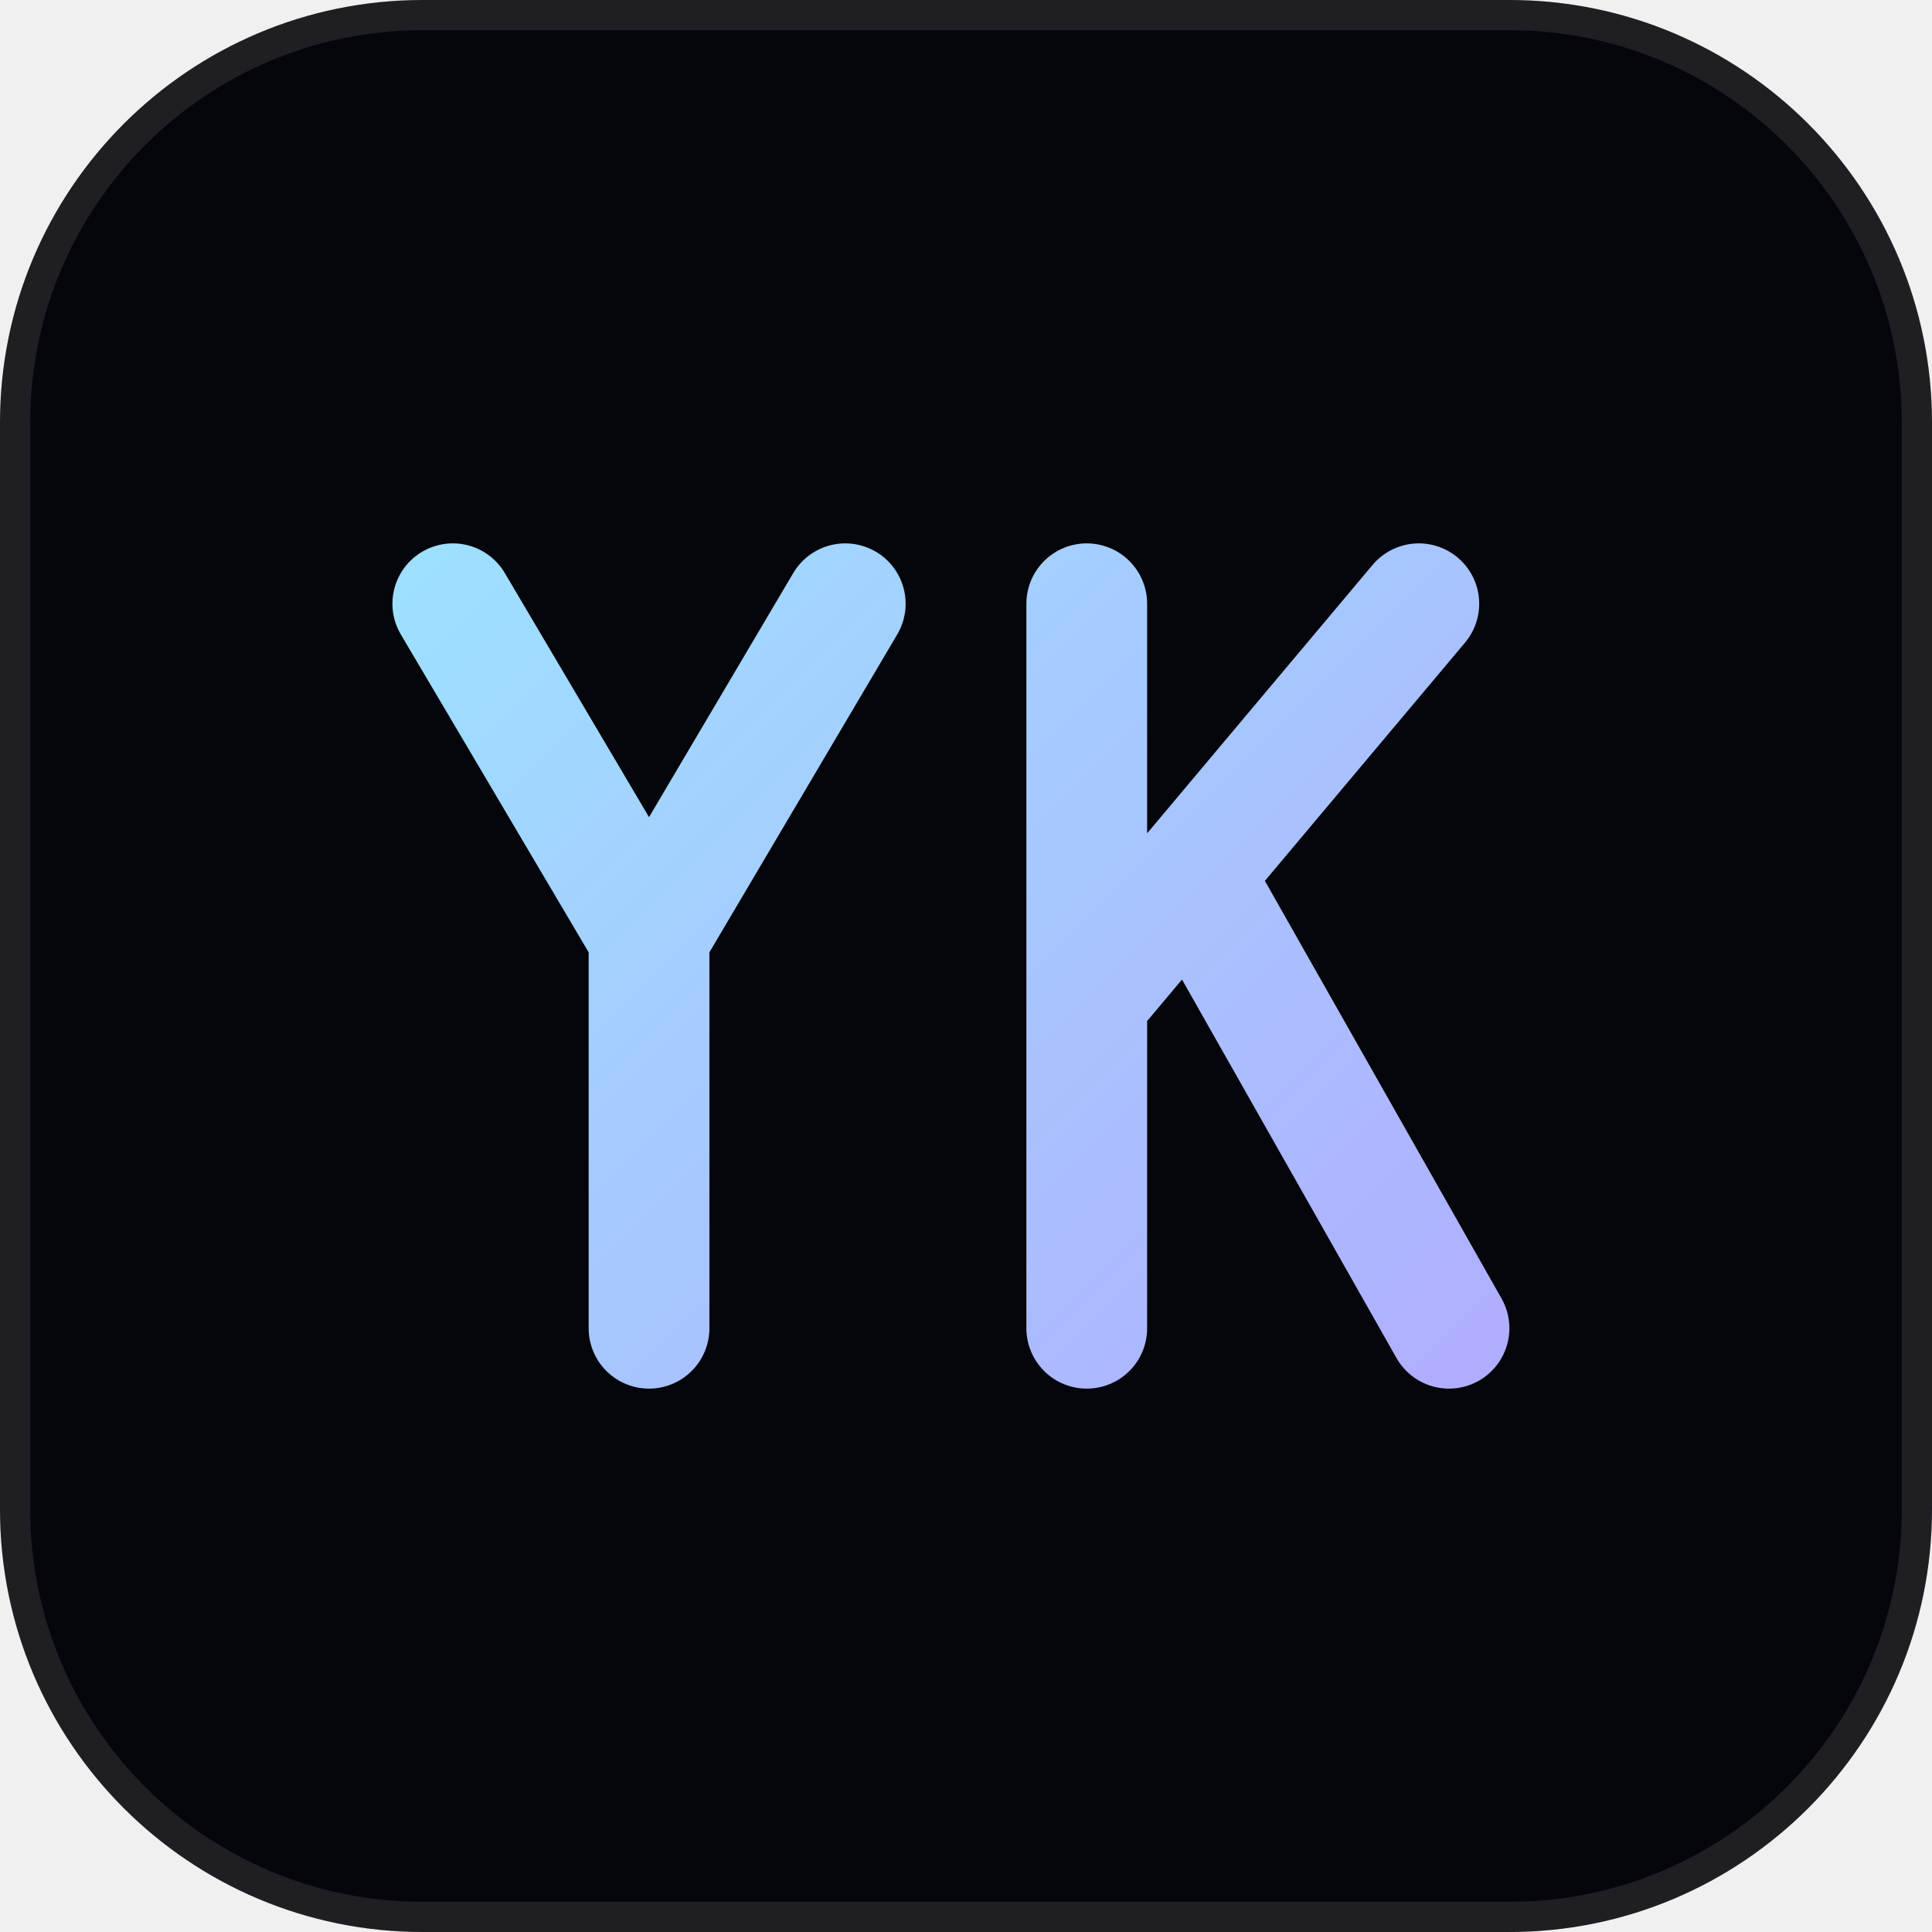
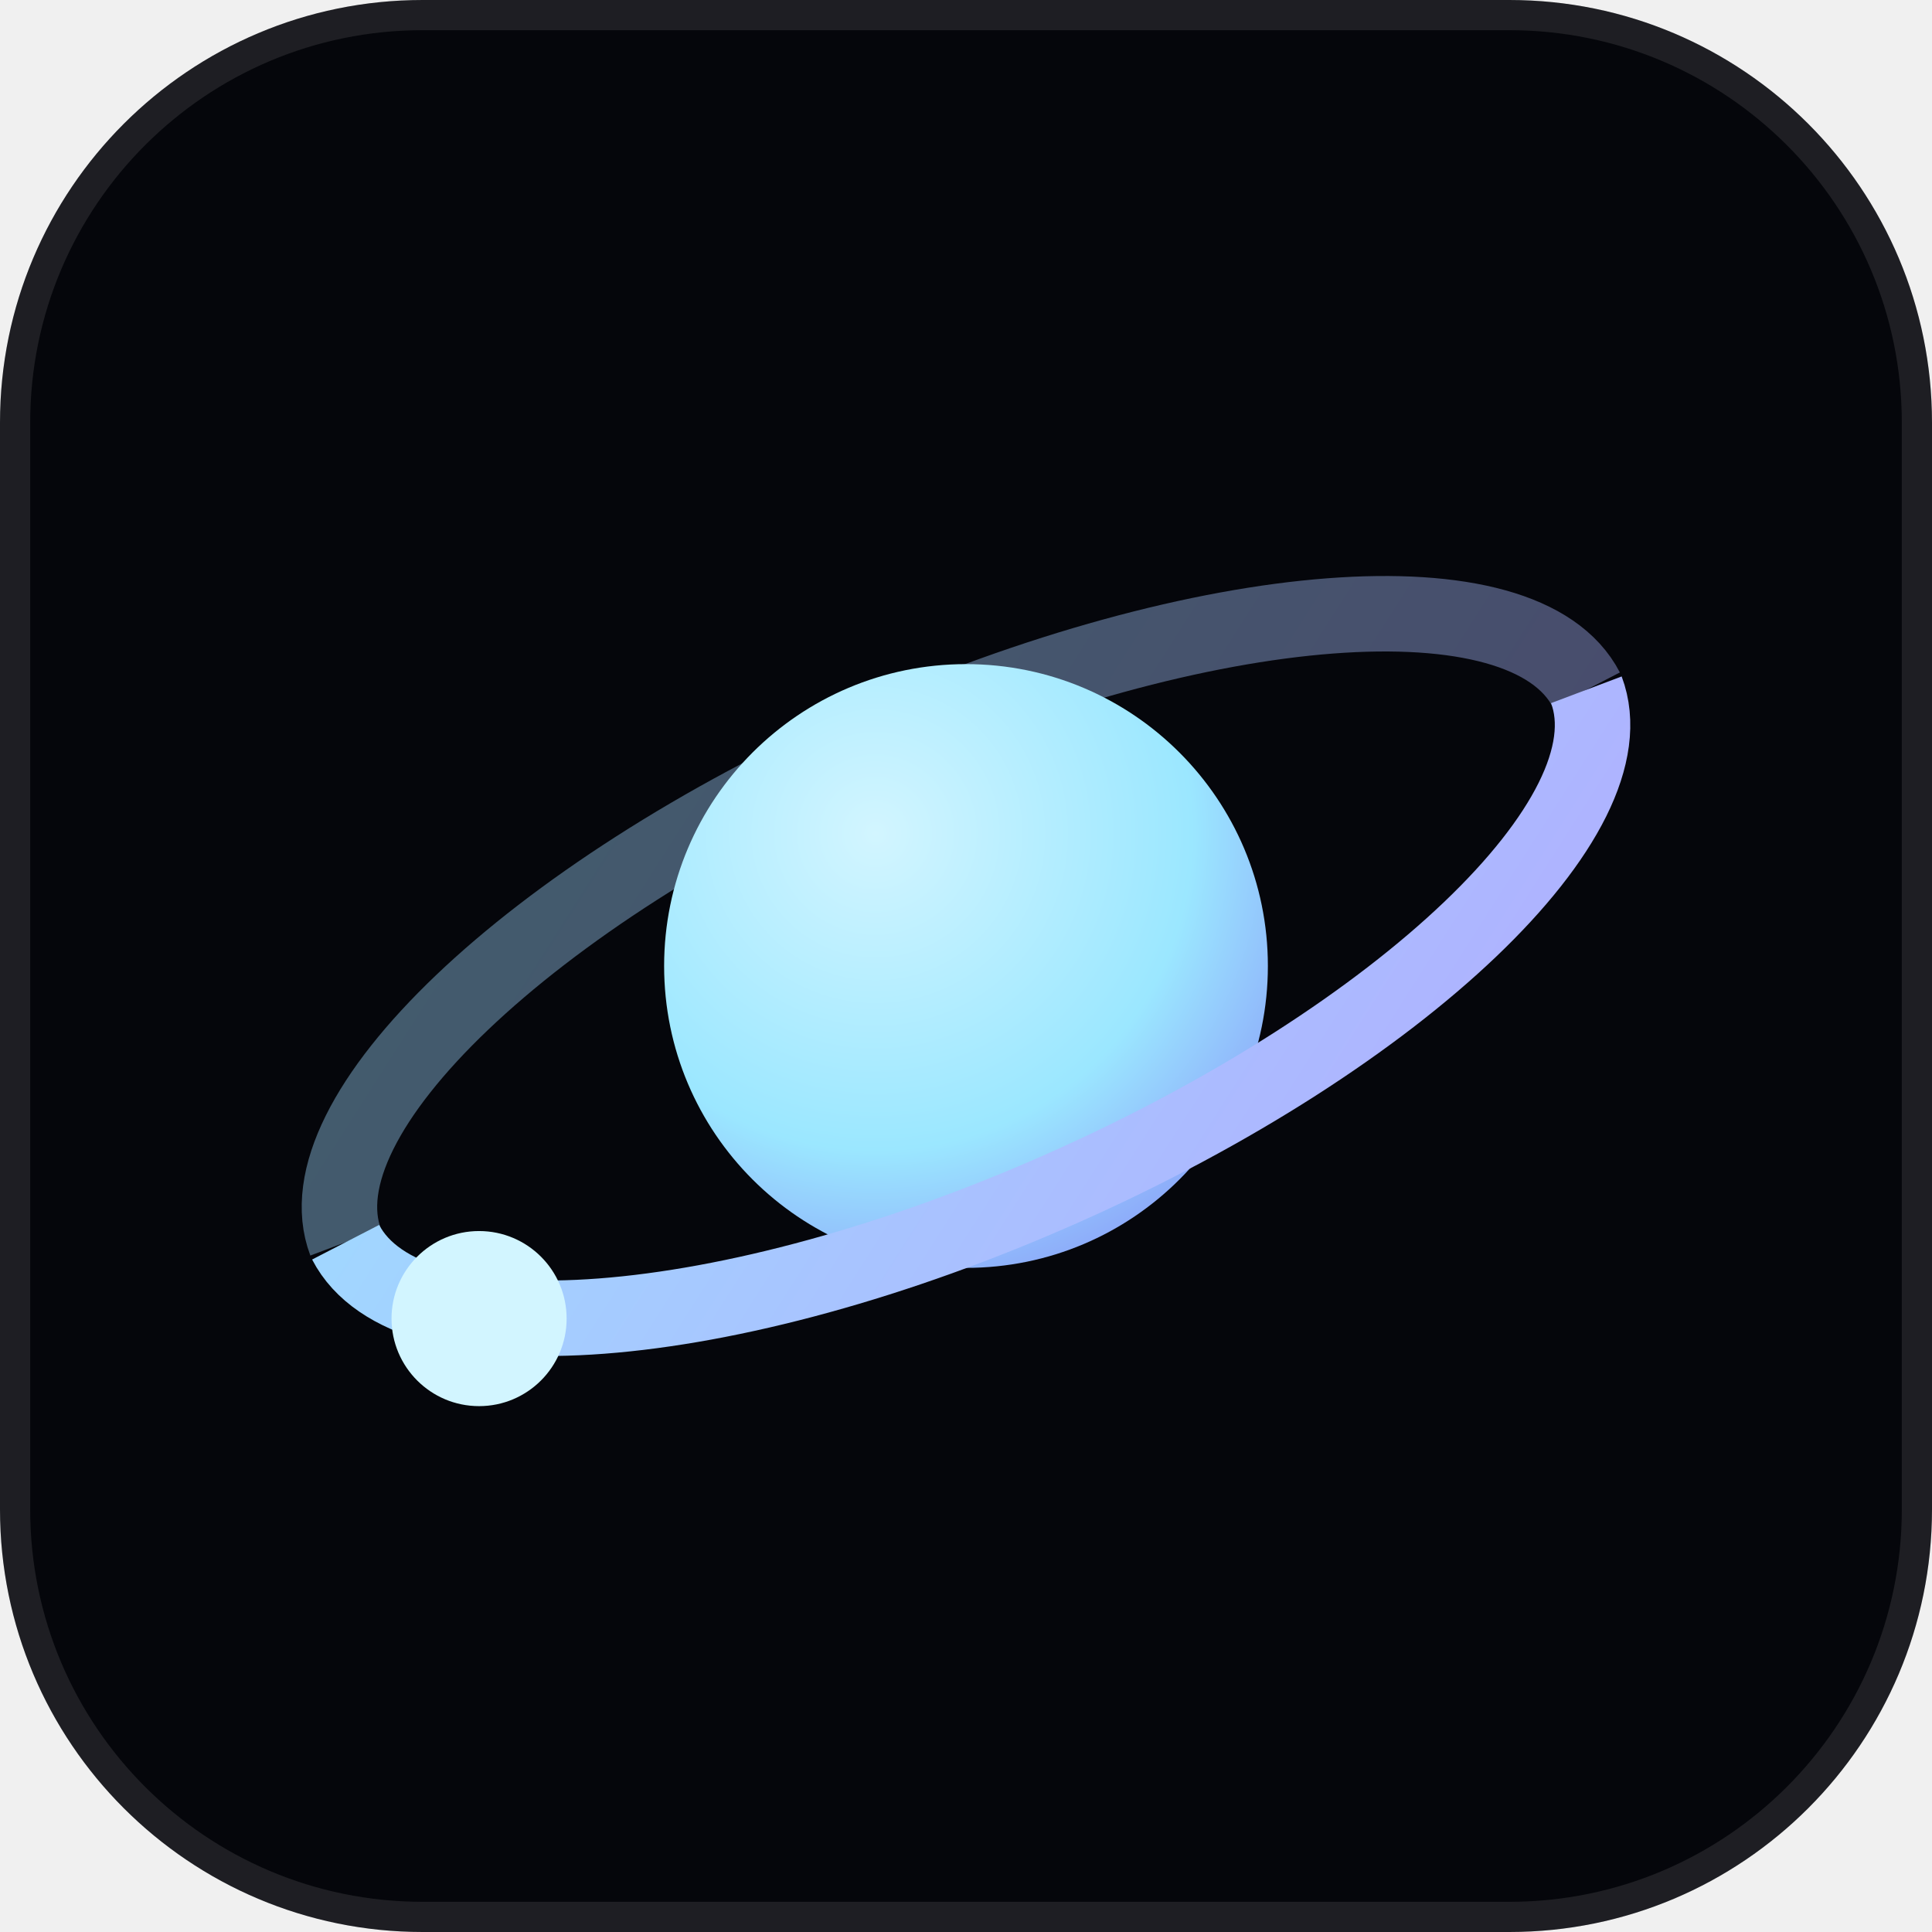
<svg xmlns="http://www.w3.org/2000/svg" width="64" height="64" viewBox="0 0 64 64" fill="none">
  <defs>
-     <linearGradient id="g" x1="12" y1="12" x2="52" y2="52" gradientUnits="userSpaceOnUse">
+     <linearGradient id="ring" x1="10" y1="18" x2="54" y2="46" gradientUnits="userSpaceOnUse">
      <stop offset="0" stop-color="#9BE7FF" />
      <stop offset="1" stop-color="#B3A6FF" />
    </linearGradient>
+     <radialGradient id="core" cx="0.35" cy="0.28" r="1.05">
+       <stop offset="0" stop-color="#D2F5FF" />
+       <stop offset="0.5" stop-color="#9BE7FF" />
+       <stop offset="1" stop-color="#7E68F4" />
+     </radialGradient>
  </defs>
  <rect width="64" height="64" rx="14" fill="#05060B" />
  <rect x="0.5" y="0.5" width="63" height="63" rx="13.5" stroke="#FFFFFF" stroke-opacity="0.1" />
-   <path d="M15 20 L21.5 31 M28 20 L21.5 31 M21.5 31 L21.5 44" stroke="url(#g)" stroke-width="4" stroke-linecap="round" stroke-linejoin="round" />
-   <path d="M36 20 L36 44 M47 20 L36.5 32.5 M39.5 29 L48 44" stroke="url(#g)" stroke-width="4" stroke-linecap="round" stroke-linejoin="round" />
+   <path d="M 52.55 22.85 A 22.5 8.2 -24 0 0 11.45 41.15" stroke="url(#ring)" stroke-width="2.5" opacity="0.4" />
+   <circle cx="32" cy="32" r="10" fill="url(#core)" />
+   <path d="M 52.55 22.85 A 22.5 8.2 -24 0 1 11.45 41.15" stroke="url(#ring)" stroke-width="2.5" />
+   <circle cx="15.87" cy="43.68" r="2.9" fill="#D2F5FF" />
</svg>
